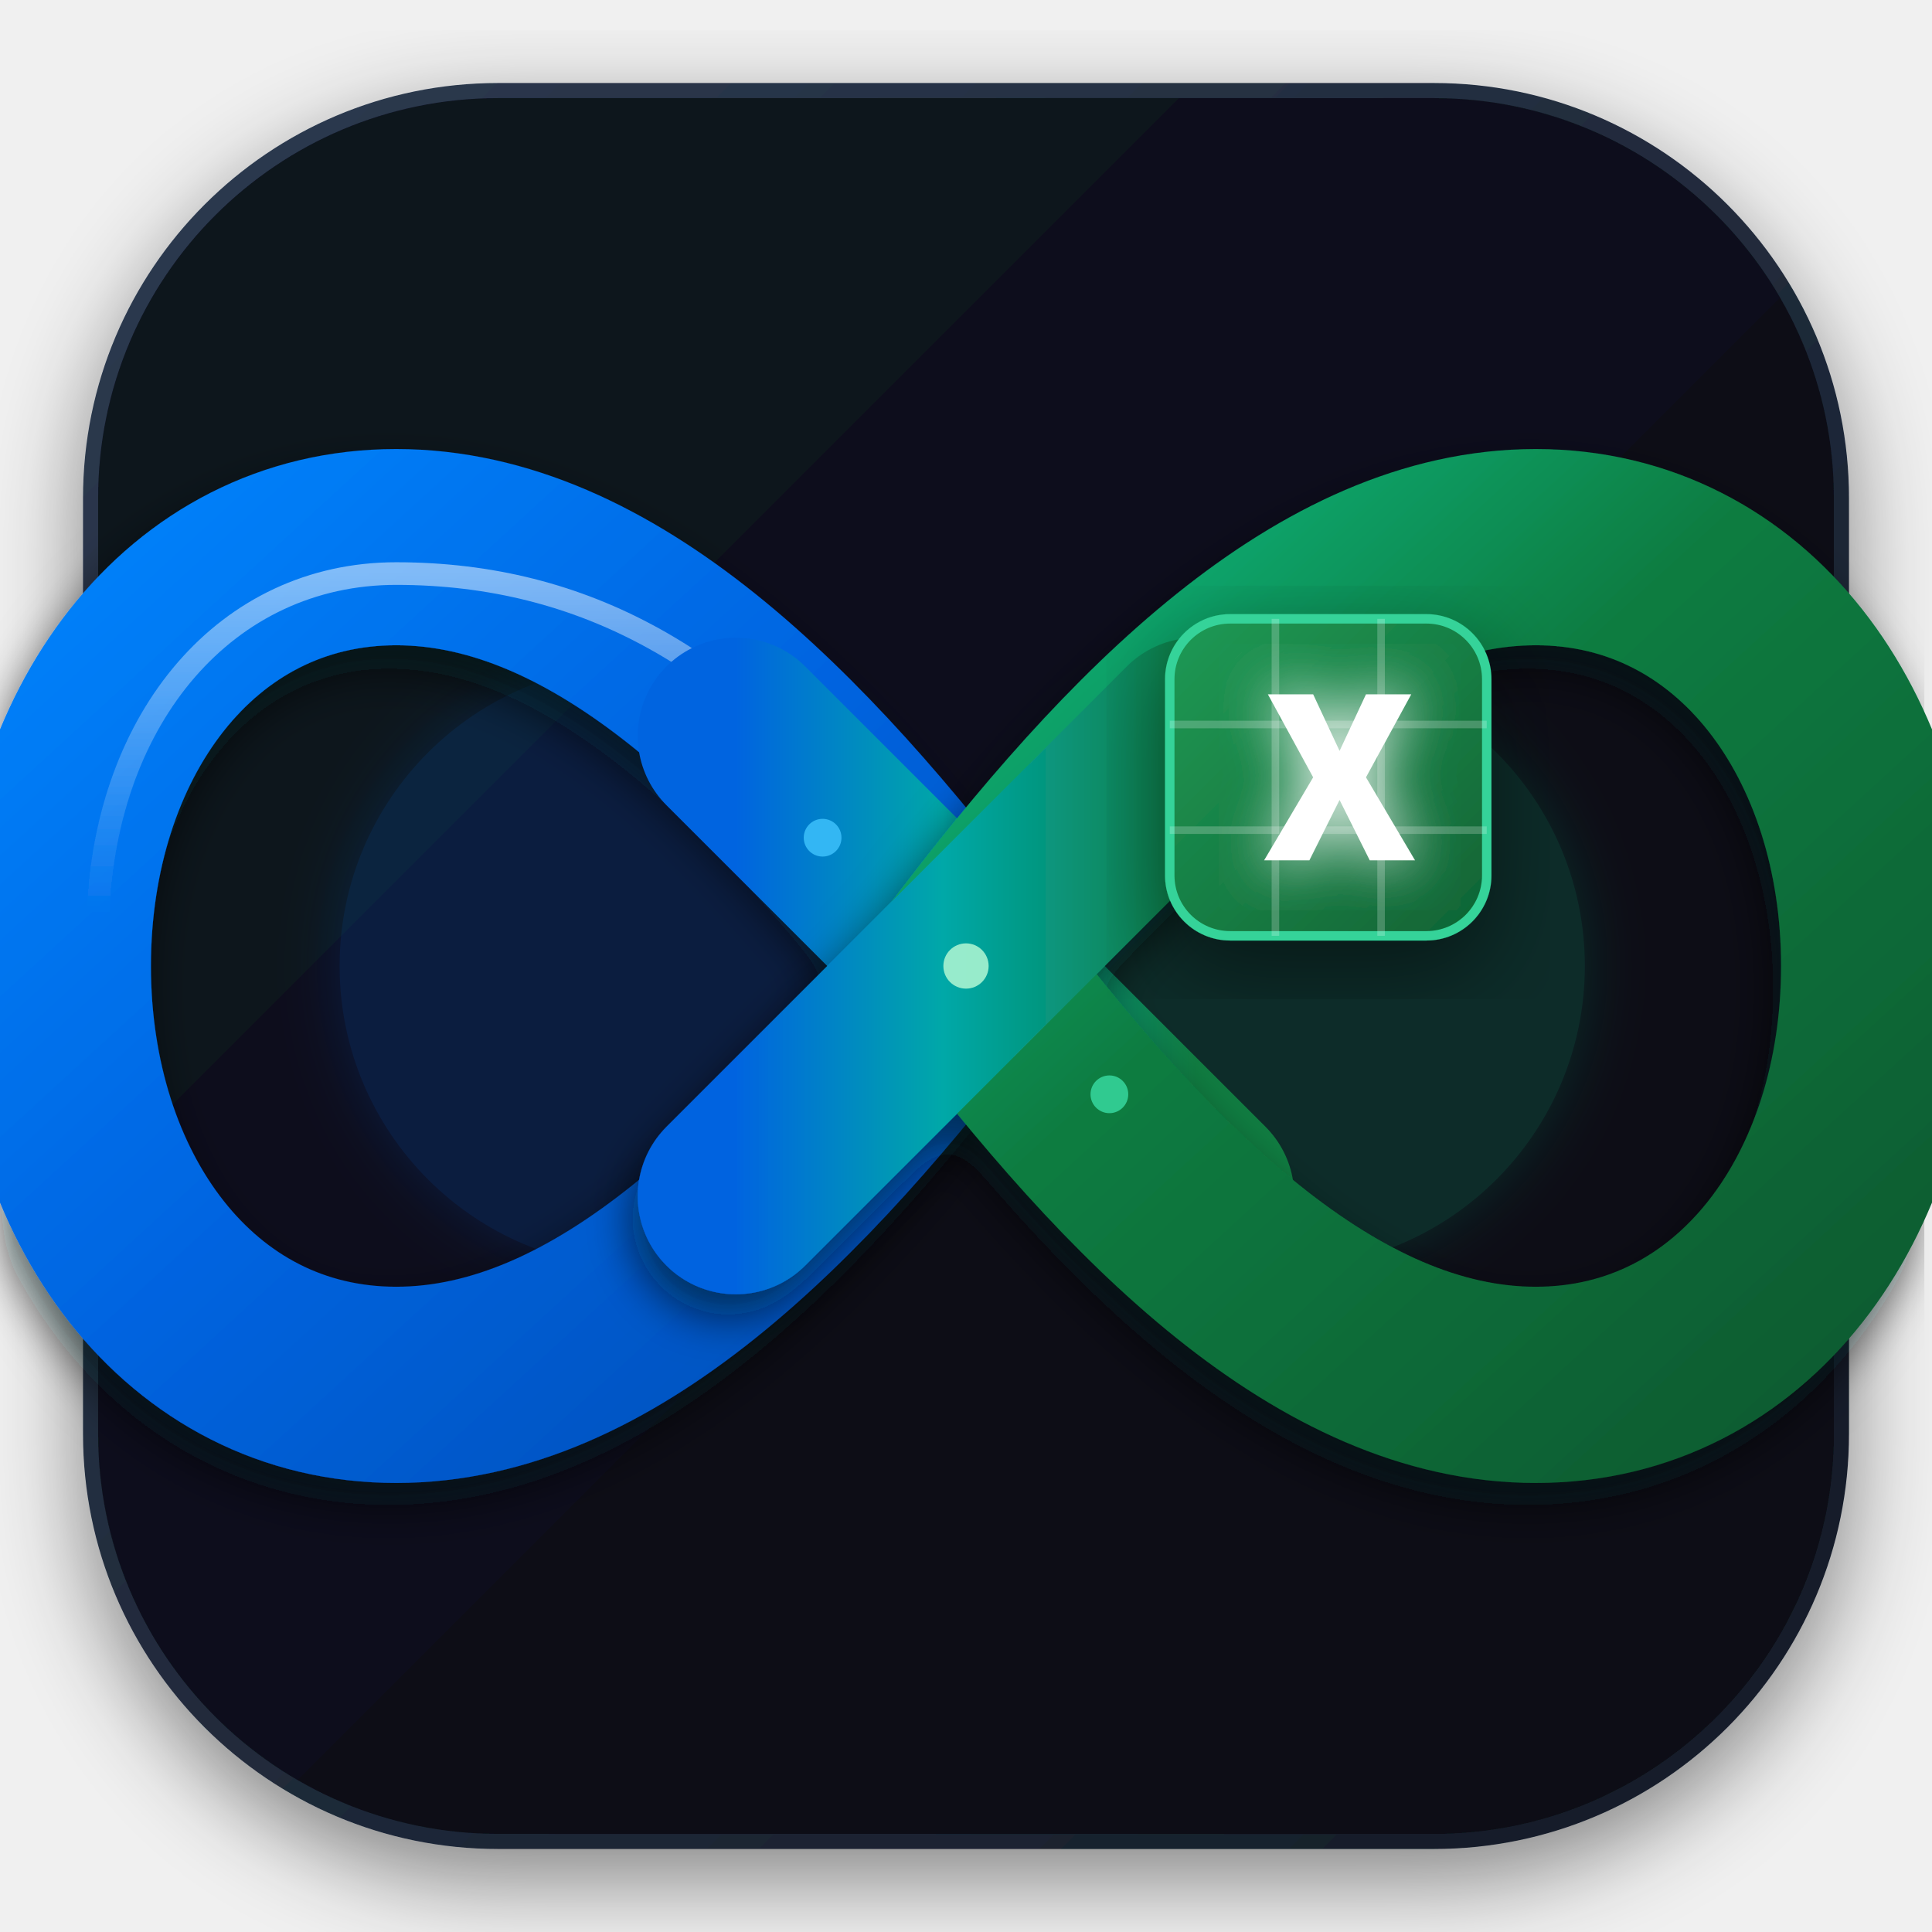
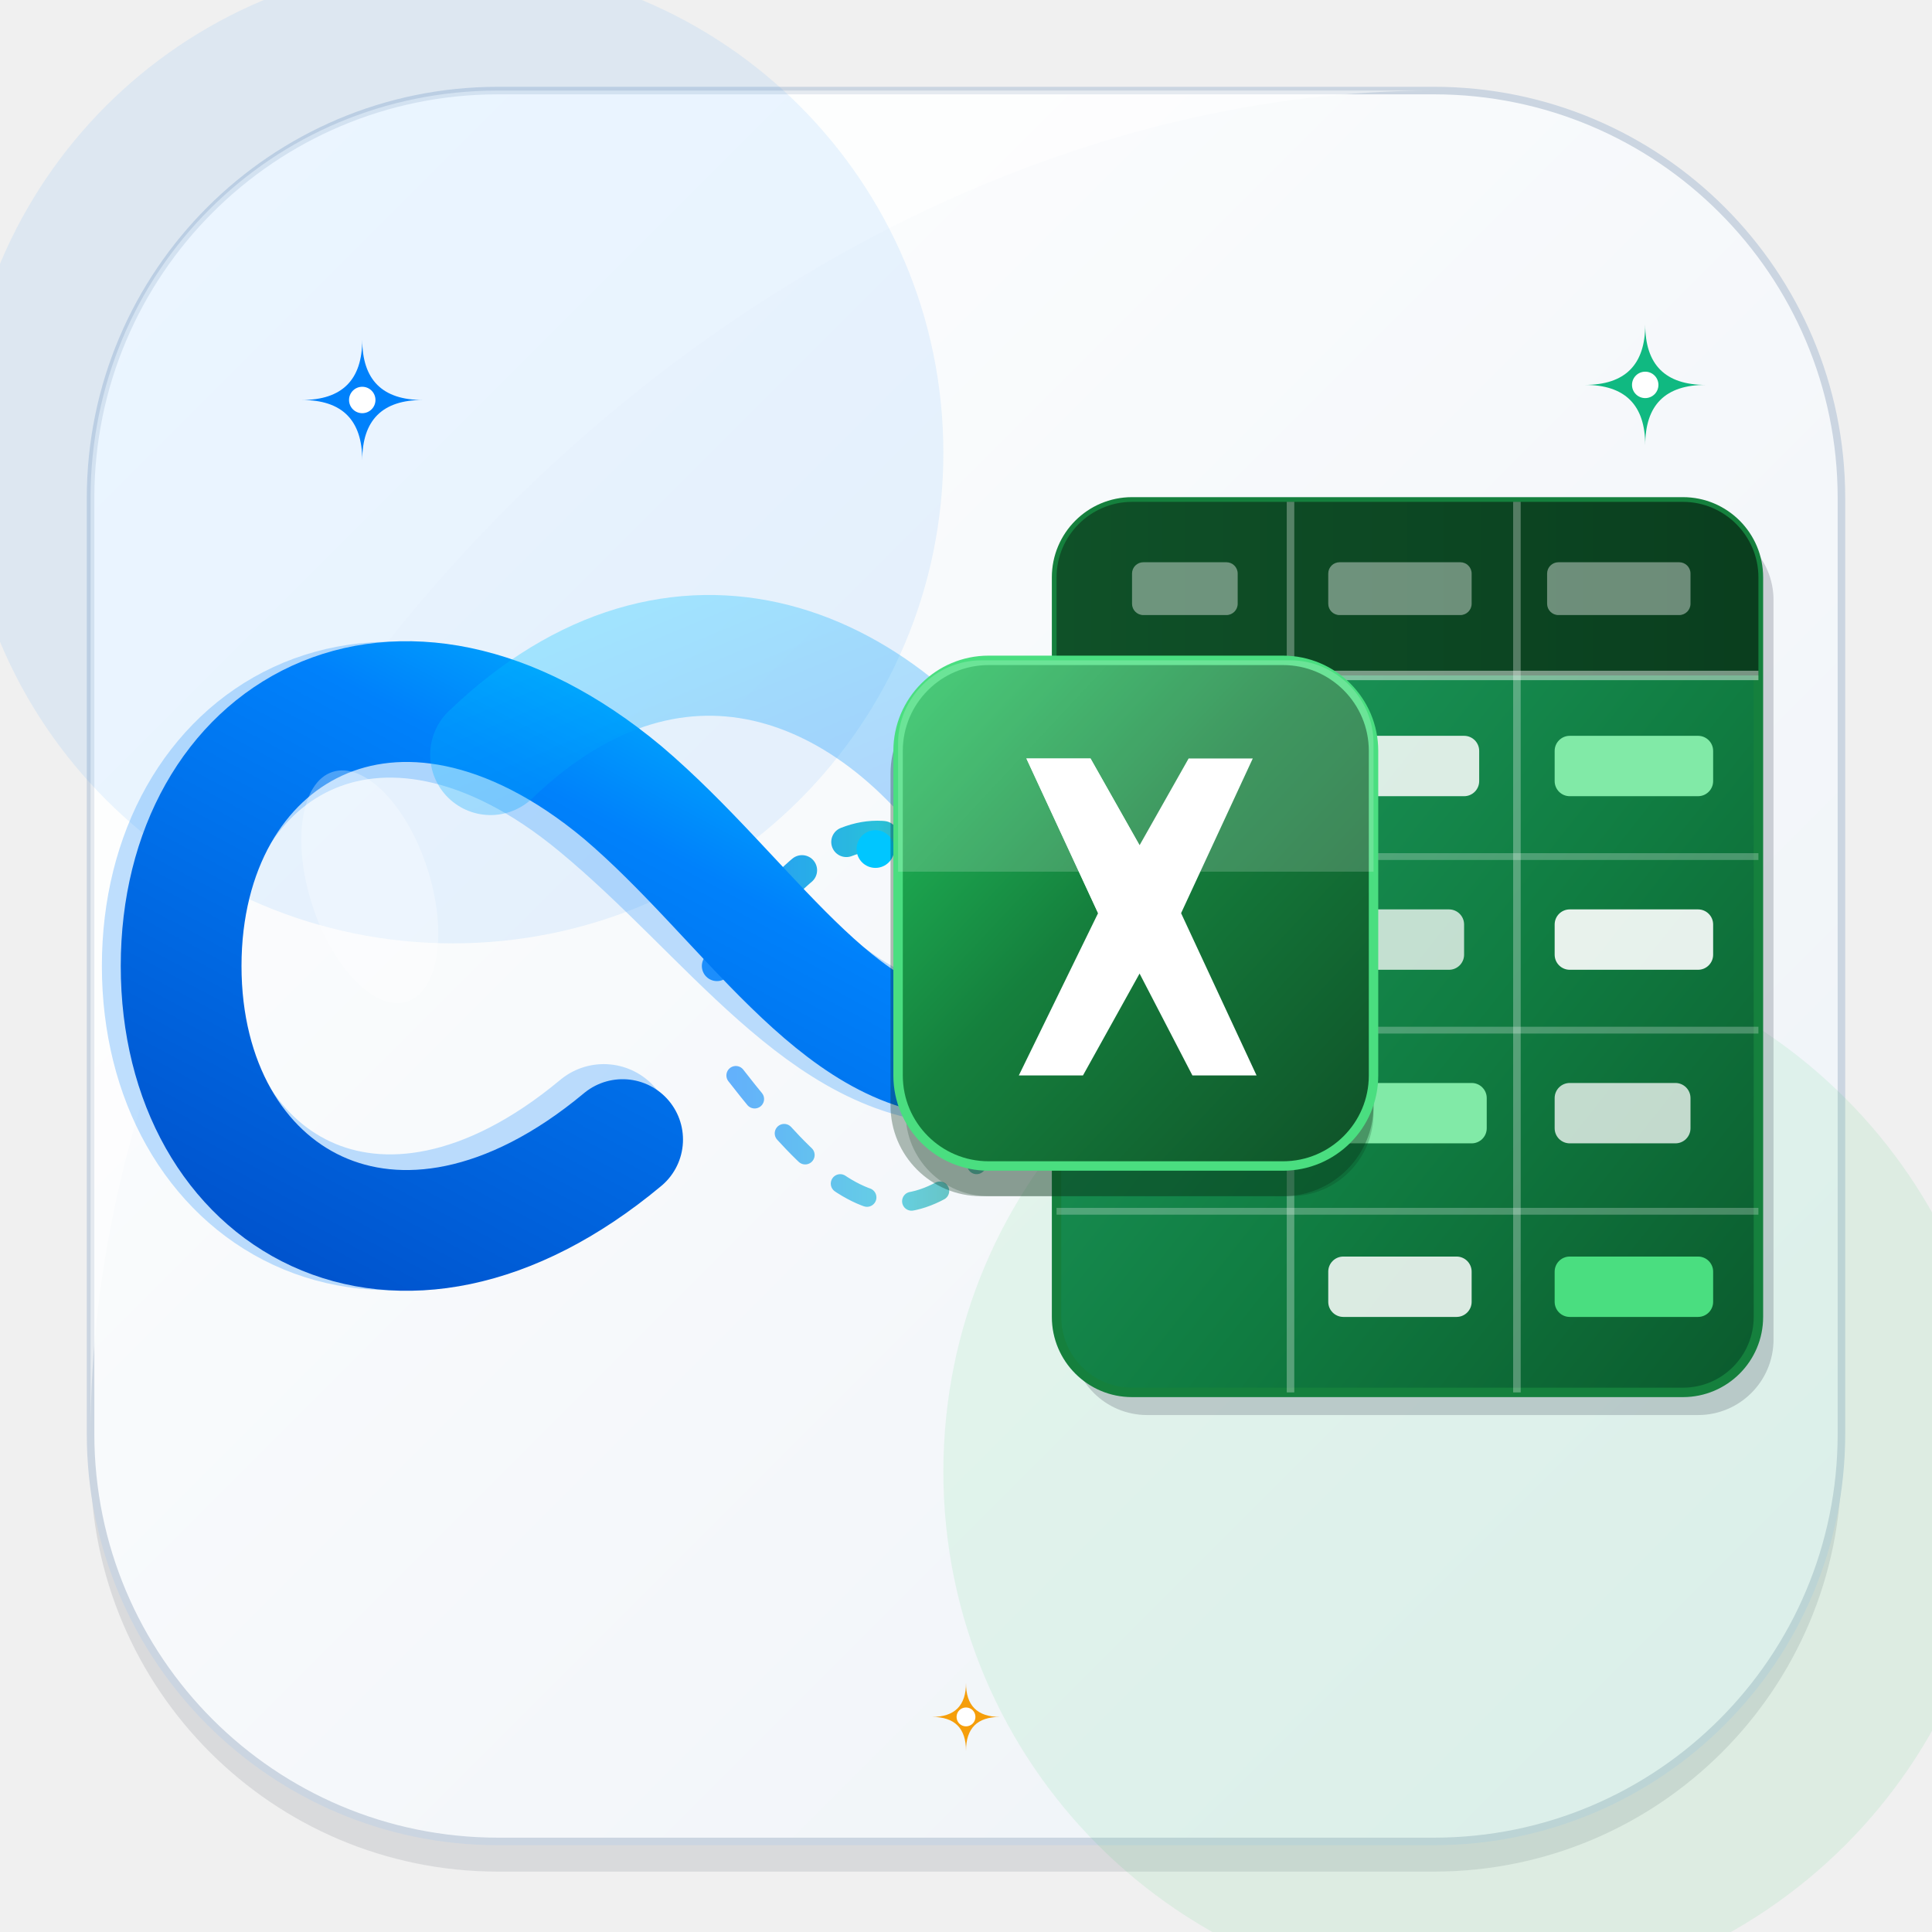
- <svg xmlns="http://www.w3.org/2000/svg" viewBox="0 0 512 512" width="100%" height="100%">
+ <svg xmlns="http://www.w3.org/2000/svg" viewBox="0 0 512 512" width="512" height="512">
  <defs>
    <linearGradient id="bgGrad" x1="0%" y1="0%" x2="100%" y2="100%">
-       <stop offset="0%" stop-color="#0E1420" />
-       <stop offset="100%" stop-color="#080C14" />
+       <stop offset="0%" stop-color="#FFFFFF" />
+       <stop offset="40%" stop-color="#F8FAFC" />
+       <stop offset="100%" stop-color="#EDF2F7" />
    </linearGradient>
-     <linearGradient id="borderGrad" x1="0%" y1="0%" x2="100%" y2="100%">
-       <stop offset="0%" stop-color="#2D3A50" />
-       <stop offset="100%" stop-color="#141B26" />
+     <linearGradient id="metaGradPrimary" x1="0%" y1="0%" x2="100%" y2="100%">
+       <stop offset="0%" stop-color="#00C6FF" />
+       <stop offset="35%" stop-color="#0081FB" />
+       <stop offset="100%" stop-color="#0052CC" />
    </linearGradient>
-     <linearGradient id="metaBlueGrad" x1="0%" y1="0%" x2="100%" y2="100%">
-       <stop offset="0%" stop-color="#0082FB" />
-       <stop offset="50%" stop-color="#0064E0" />
-       <stop offset="100%" stop-color="#004FB8" />
+     <linearGradient id="metaGradSecondary" x1="0%" y1="100%" x2="100%" y2="0%">
+       <stop offset="0%" stop-color="#0052CC" />
+       <stop offset="60%" stop-color="#0081FB" />
+       <stop offset="100%" stop-color="#00E5FF" />
    </linearGradient>
-     <linearGradient id="transitionGrad" x1="0%" y1="50%" x2="100%" y2="50%">
-       <stop offset="0%" stop-color="#0064E0" />
-       <stop offset="45%" stop-color="#00A8A8" />
+     <linearGradient id="dataFlowGrad" x1="0%" y1="0%" x2="100%" y2="0%">
+       <stop offset="0%" stop-color="#0081FB" />
+       <stop offset="50%" stop-color="#06B6D4" />
      <stop offset="100%" stop-color="#107C41" />
    </linearGradient>
-     <linearGradient id="excelGreenGrad" x1="0%" y1="0%" x2="100%" y2="100%">
-       <stop offset="0%" stop-color="#10B981" />
-       <stop offset="40%" stop-color="#107C41" />
-       <stop offset="100%" stop-color="#0D5A30" />
+     <linearGradient id="excelSheetGrad" x1="0%" y1="0%" x2="100%" y2="100%">
+       <stop offset="0%" stop-color="#21A366" />
+       <stop offset="60%" stop-color="#107C41" />
+       <stop offset="100%" stop-color="#0B5A2D" />
    </linearGradient>
-     <linearGradient id="sheetTileGrad" x1="0%" y1="0%" x2="100%" y2="100%">
-       <stop offset="0%" stop-color="#1F9A55" />
-       <stop offset="100%" stop-color="#106334" />
+     <linearGradient id="excelTileGrad" x1="0%" y1="0%" x2="100%" y2="100%">
+       <stop offset="0%" stop-color="#22C55E" />
+       <stop offset="45%" stop-color="#15803D" />
+       <stop offset="100%" stop-color="#0F5128" />
    </linearGradient>
-     <linearGradient id="specularGrad" x1="0%" y1="0%" x2="0%" y2="100%">
-       <stop offset="0%" stop-color="#FFFFFF" stop-opacity="0.5" />
-       <stop offset="100%" stop-color="#FFFFFF" stop-opacity="0" />
+     <linearGradient id="excelHeaderGrad" x1="0%" y1="0%" x2="100%" y2="0%">
+       <stop offset="0%" stop-color="#0F5128" />
+       <stop offset="100%" stop-color="#0A3E1E" />
    </linearGradient>
-     <filter id="softShadow" x="-20%" y="-20%" width="140%" height="140%">
-       <feDropShadow dx="0" dy="8" stdDeviation="12" flood-color="#000000" flood-opacity="0.45" />
+     <filter id="dropShadowCard" x="-10%" y="-10%" width="125%" height="125%">
+       <feDropShadow dx="0" dy="16" stdDeviation="24" flood-color="#0F172A" flood-opacity="0.16" />
    </filter>
-     <filter id="glowEffect" x="-30%" y="-30%" width="160%" height="160%">
-       <feGaussianBlur stdDeviation="8" result="blur" />
-       <feComposite in="SourceGraphic" in2="blur" operator="over" />
+     <filter id="dropShadowSheet" x="-20%" y="-20%" width="140%" height="140%">
+       <feDropShadow dx="4" dy="12" stdDeviation="14" flood-color="#0F172A" flood-opacity="0.22" />
    </filter>
-     <filter id="ribbonDepth" x="-20%" y="-20%" width="140%" height="140%">
-       <feDropShadow dx="-2" dy="6" stdDeviation="6" flood-color="#020813" flood-opacity="0.6" />
+     <filter id="dropShadowTile" x="-30%" y="-30%" width="160%" height="160%">
+       <feDropShadow dx="-4" dy="10" stdDeviation="12" flood-color="#052E16" flood-opacity="0.32" />
+     </filter>
+     <filter id="glowBlue" x="-30%" y="-30%" width="160%" height="160%">
+       <feDropShadow dx="0" dy="0" stdDeviation="12" flood-color="#0081FB" flood-opacity="0.40" />
    </filter>
  </defs>
-   <rect x="24" y="24" width="464" height="464" rx="108" fill="url(#bgGrad)" stroke="url(#borderGrad)" stroke-width="4" filter="url(#softShadow)" />
-   <circle cx="170" cy="256" r="80" fill="#0064E0" opacity="0.18" filter="url(#glowEffect)" />
-   <circle cx="340" cy="256" r="80" fill="#10B981" opacity="0.18" filter="url(#glowEffect)" />
-   <g filter="url(#ribbonDepth)">
-     <path d="M 256 256               C 210 195, 160 145, 105 145               C 50 145, 14 195, 14 256               C 14 317, 50 367, 105 367               C 160 367, 210 317, 256 256 Z" fill="none" stroke="url(#metaBlueGrad)" stroke-width="52" stroke-linecap="round" stroke-linejoin="round" />
-     <path d="M 230 220               C 195 175, 155 152, 105 152               C 60 152, 28 190, 26 242" fill="none" stroke="url(#specularGrad)" stroke-width="6" stroke-linecap="round" />
+   <rect x="24" y="32" width="464" height="464" rx="108" fill="#0F172A" opacity="0.10" />
+   <rect x="24" y="24" width="464" height="464" rx="108" fill="url(#bgGrad)" stroke="#CBD5E1" stroke-width="2" />
+   <path d="M 24 132 C 24 72, 72 24, 132 24 L 380 24 C 200 24, 24 200, 24 380 Z" fill="#FFFFFF" opacity="0.5" />
+   <circle cx="120" cy="120" r="130" fill="#0081FB" opacity="0.08" />
+   <circle cx="390" cy="390" r="140" fill="#22C55E" opacity="0.09" />
+   <g id="dataTransferBridge">
+     <path d="M 190 256 C 225 210, 240 210, 275 256" fill="none" stroke="url(#dataFlowGrad)" stroke-width="8" stroke-linecap="round" stroke-dasharray="10 14" opacity="0.85" />
+     <path d="M 195 285 C 230 330, 245 330, 280 285" fill="none" stroke="url(#dataFlowGrad)" stroke-width="5" stroke-linecap="round" stroke-dasharray="8 12" opacity="0.6" />
+     <circle cx="232" cy="225" r="5" fill="#00C6FF" />
+     <circle cx="250" cy="235" r="4" fill="#34D399" />
  </g>
-   <path d="M 195 195             C 225 225, 287 287, 317 317" fill="none" stroke="url(#transitionGrad)" stroke-width="52" stroke-linecap="round" />
-   <g filter="url(#ribbonDepth)">
-     <path d="M 256 256               C 302 317, 352 367, 407 367               C 462 367, 498 317, 498 256               C 498 195, 462 145, 407 145               C 352 145, 302 195, 256 256 Z" fill="none" stroke="url(#excelGreenGrad)" stroke-width="52" stroke-linecap="round" stroke-linejoin="round" />
-     <path d="M 195 317               C 225 287, 287 225, 317 195" fill="none" stroke="url(#transitionGrad)" stroke-width="52" stroke-linecap="round" />
+   <g id="metaLoop">
+     <path d="M 160 300              C 100 350, 45 315, 45 256              C 45 197, 100 162, 160 212              C 195 241, 220 280, 256 280              C 285 280, 305 255, 315 235" fill="none" stroke="#0081FB" stroke-width="36" stroke-linecap="round" opacity="0.25" />
+     <path d="M 165 302              C 105 352, 48 318, 48 256              C 48 194, 105 160, 165 210              C 198 238, 222 280, 256 280              C 278 280, 298 268, 312 248" fill="none" stroke="url(#metaGradSecondary)" stroke-width="32" stroke-linecap="round" stroke-linejoin="round" />
+     <path d="M 130 200              C 180 152, 235 175, 266 226              C 292 268, 318 296, 352 296              C 392 296, 420 268, 420 230" fill="none" stroke="url(#metaGradPrimary)" stroke-width="32" stroke-linecap="round" stroke-linejoin="round" opacity="0.30" />
+     <ellipse cx="98" cy="235" rx="16" ry="32" fill="#FFFFFF" opacity="0.3" transform="rotate(-18 98 235)" />
  </g>
-   <g transform="translate(352, 206)" filter="url(#softShadow)">
-     <rect x="-42" y="-42" width="84" height="84" rx="16" fill="url(#sheetTileGrad)" stroke="#34D399" stroke-width="2.5" />
-     <line x1="-42" y1="-14" x2="42" y2="-14" stroke="rgba(255,255,255,0.22)" stroke-width="2" />
-     <line x1="-42" y1="14" x2="42" y2="14" stroke="rgba(255,255,255,0.22)" stroke-width="2" />
-     <line x1="-14" y1="-42" x2="-14" y2="42" stroke="rgba(255,255,255,0.22)" stroke-width="2" />
-     <line x1="14" y1="-42" x2="14" y2="42" stroke="rgba(255,255,255,0.22)" stroke-width="2" />
-     <path d="M -16 -22 L -4 -22 L 3 -7 L 10 -22 L 22 -22 L 10 0 L 23 22 L 11 22 L 3 6 L -5 22 L -17 22 L -4 0 Z" fill="#FFFFFF" filter="url(#glowEffect)" />
+   <g id="excelSpreadsheetGroup" transform="translate(230, 115)">
+     <rect x="54" y="24" width="186" height="236" rx="20" fill="#0F172A" opacity="0.18" />
+     <rect x="50" y="18" width="186" height="236" rx="20" fill="url(#excelSheetGrad)" stroke="#15803D" stroke-width="2.5" />
+     <path d="M 50 38 C 50 27, 59 18, 70 18 L 216 18 C 227 18, 236 27, 236 38 L 236 64 L 50 64 Z" fill="url(#excelHeaderGrad)" />
+     <rect x="70" y="34" width="28" height="14" rx="3" fill="#FFFFFF" opacity="0.4" />
+     <rect x="122" y="34" width="38" height="14" rx="3" fill="#FFFFFF" opacity="0.4" />
+     <rect x="180" y="34" width="38" height="14" rx="3" fill="#FFFFFF" opacity="0.4" />
+     <line x1="112" y1="18" x2="112" y2="254" stroke="#FFFFFF" stroke-width="2" stroke-opacity="0.30" />
+     <line x1="172" y1="18" x2="172" y2="254" stroke="#FFFFFF" stroke-width="2" stroke-opacity="0.30" />
+     <line x1="50" y1="64" x2="236" y2="64" stroke="#FFFFFF" stroke-width="2.5" stroke-opacity="0.45" />
+     <line x1="50" y1="112" x2="236" y2="112" stroke="#FFFFFF" stroke-width="1.8" stroke-opacity="0.25" />
+     <line x1="50" y1="158" x2="236" y2="158" stroke="#FFFFFF" stroke-width="1.8" stroke-opacity="0.25" />
+     <line x1="50" y1="206" x2="236" y2="206" stroke="#FFFFFF" stroke-width="1.8" stroke-opacity="0.25" />
+     <rect x="122" y="80" width="40" height="16" rx="4" fill="#FFFFFF" opacity="0.85" />
+     <rect x="182" y="80" width="42" height="16" rx="4" fill="#86EFAC" opacity="0.95" />
+     <rect x="122" y="126" width="36" height="16" rx="4" fill="#FFFFFF" opacity="0.75" />
+     <rect x="182" y="126" width="42" height="16" rx="4" fill="#FFFFFF" opacity="0.90" />
+     <rect x="122" y="172" width="42" height="16" rx="4" fill="#86EFAC" opacity="0.95" />
+     <rect x="182" y="172" width="36" height="16" rx="4" fill="#FFFFFF" opacity="0.75" />
+     <rect x="122" y="218" width="38" height="16" rx="4" fill="#FFFFFF" opacity="0.85" />
+     <rect x="182" y="218" width="42" height="16" rx="4" fill="#4ADE80" opacity="1.0" />
+     <rect x="6" y="66" width="128" height="136" rx="24" fill="#052E16" opacity="0.32" />
+     <rect x="10" y="70" width="124" height="132" rx="22" fill="#052E16" opacity="0.20" />
+     <rect x="8" y="60" width="126" height="134" rx="24" fill="url(#excelTileGrad)" stroke="#4ADE80" stroke-width="2.5" />
+     <path d="M 8 82 C 8 70, 18 60, 30 60 L 112 60 C 124 60, 134 70, 134 82 L 134 116 L 8 116 Z" fill="#FFFFFF" opacity="0.18" />
+     <g id="excelLetterX">
+       <path d="M 42 86                L 59 86                L 72 109                L 85 86                L 102 86                L 83 127                L 103 170                L 86 170                L 72 143                L 57 170                L 40 170                L 61 127                Z" fill="#FFFFFF" />
+       <path d="M 42 86 L 59 86 L 72 109 L 61 127 Z" fill="#FFFFFF" opacity="0.85" />
+     </g>
  </g>
-   <circle cx="218" cy="222" r="5" fill="#38BDF8" opacity="0.9" />
-   <circle cx="256" cy="256" r="6" fill="#A7F3D0" opacity="0.9" />
-   <circle cx="294" cy="290" r="5" fill="#34D399" opacity="0.9" />
+   <path d="M 96 90 Q 96 106 112 106 Q 96 106 96 122 Q 96 106 80 106 Q 96 106 96 90 Z" fill="#0081FB" />
+   <circle cx="96" cy="106" r="3.5" fill="#FFFFFF" />
+   <path d="M 436 86 Q 436 102 452 102 Q 436 102 436 118 Q 436 102 420 102 Q 436 102 436 86 Z" fill="#10B981" />
+   <circle cx="436" cy="102" r="3.5" fill="#FFFFFF" />
+   <path d="M 256 446 Q 256 455 265 455 Q 256 455 256 464 Q 256 455 247 455 Q 256 455 256 446 Z" fill="#F59E0B" />
+   <circle cx="256" cy="455" r="2.5" fill="#FFFFFF" />
</svg>
